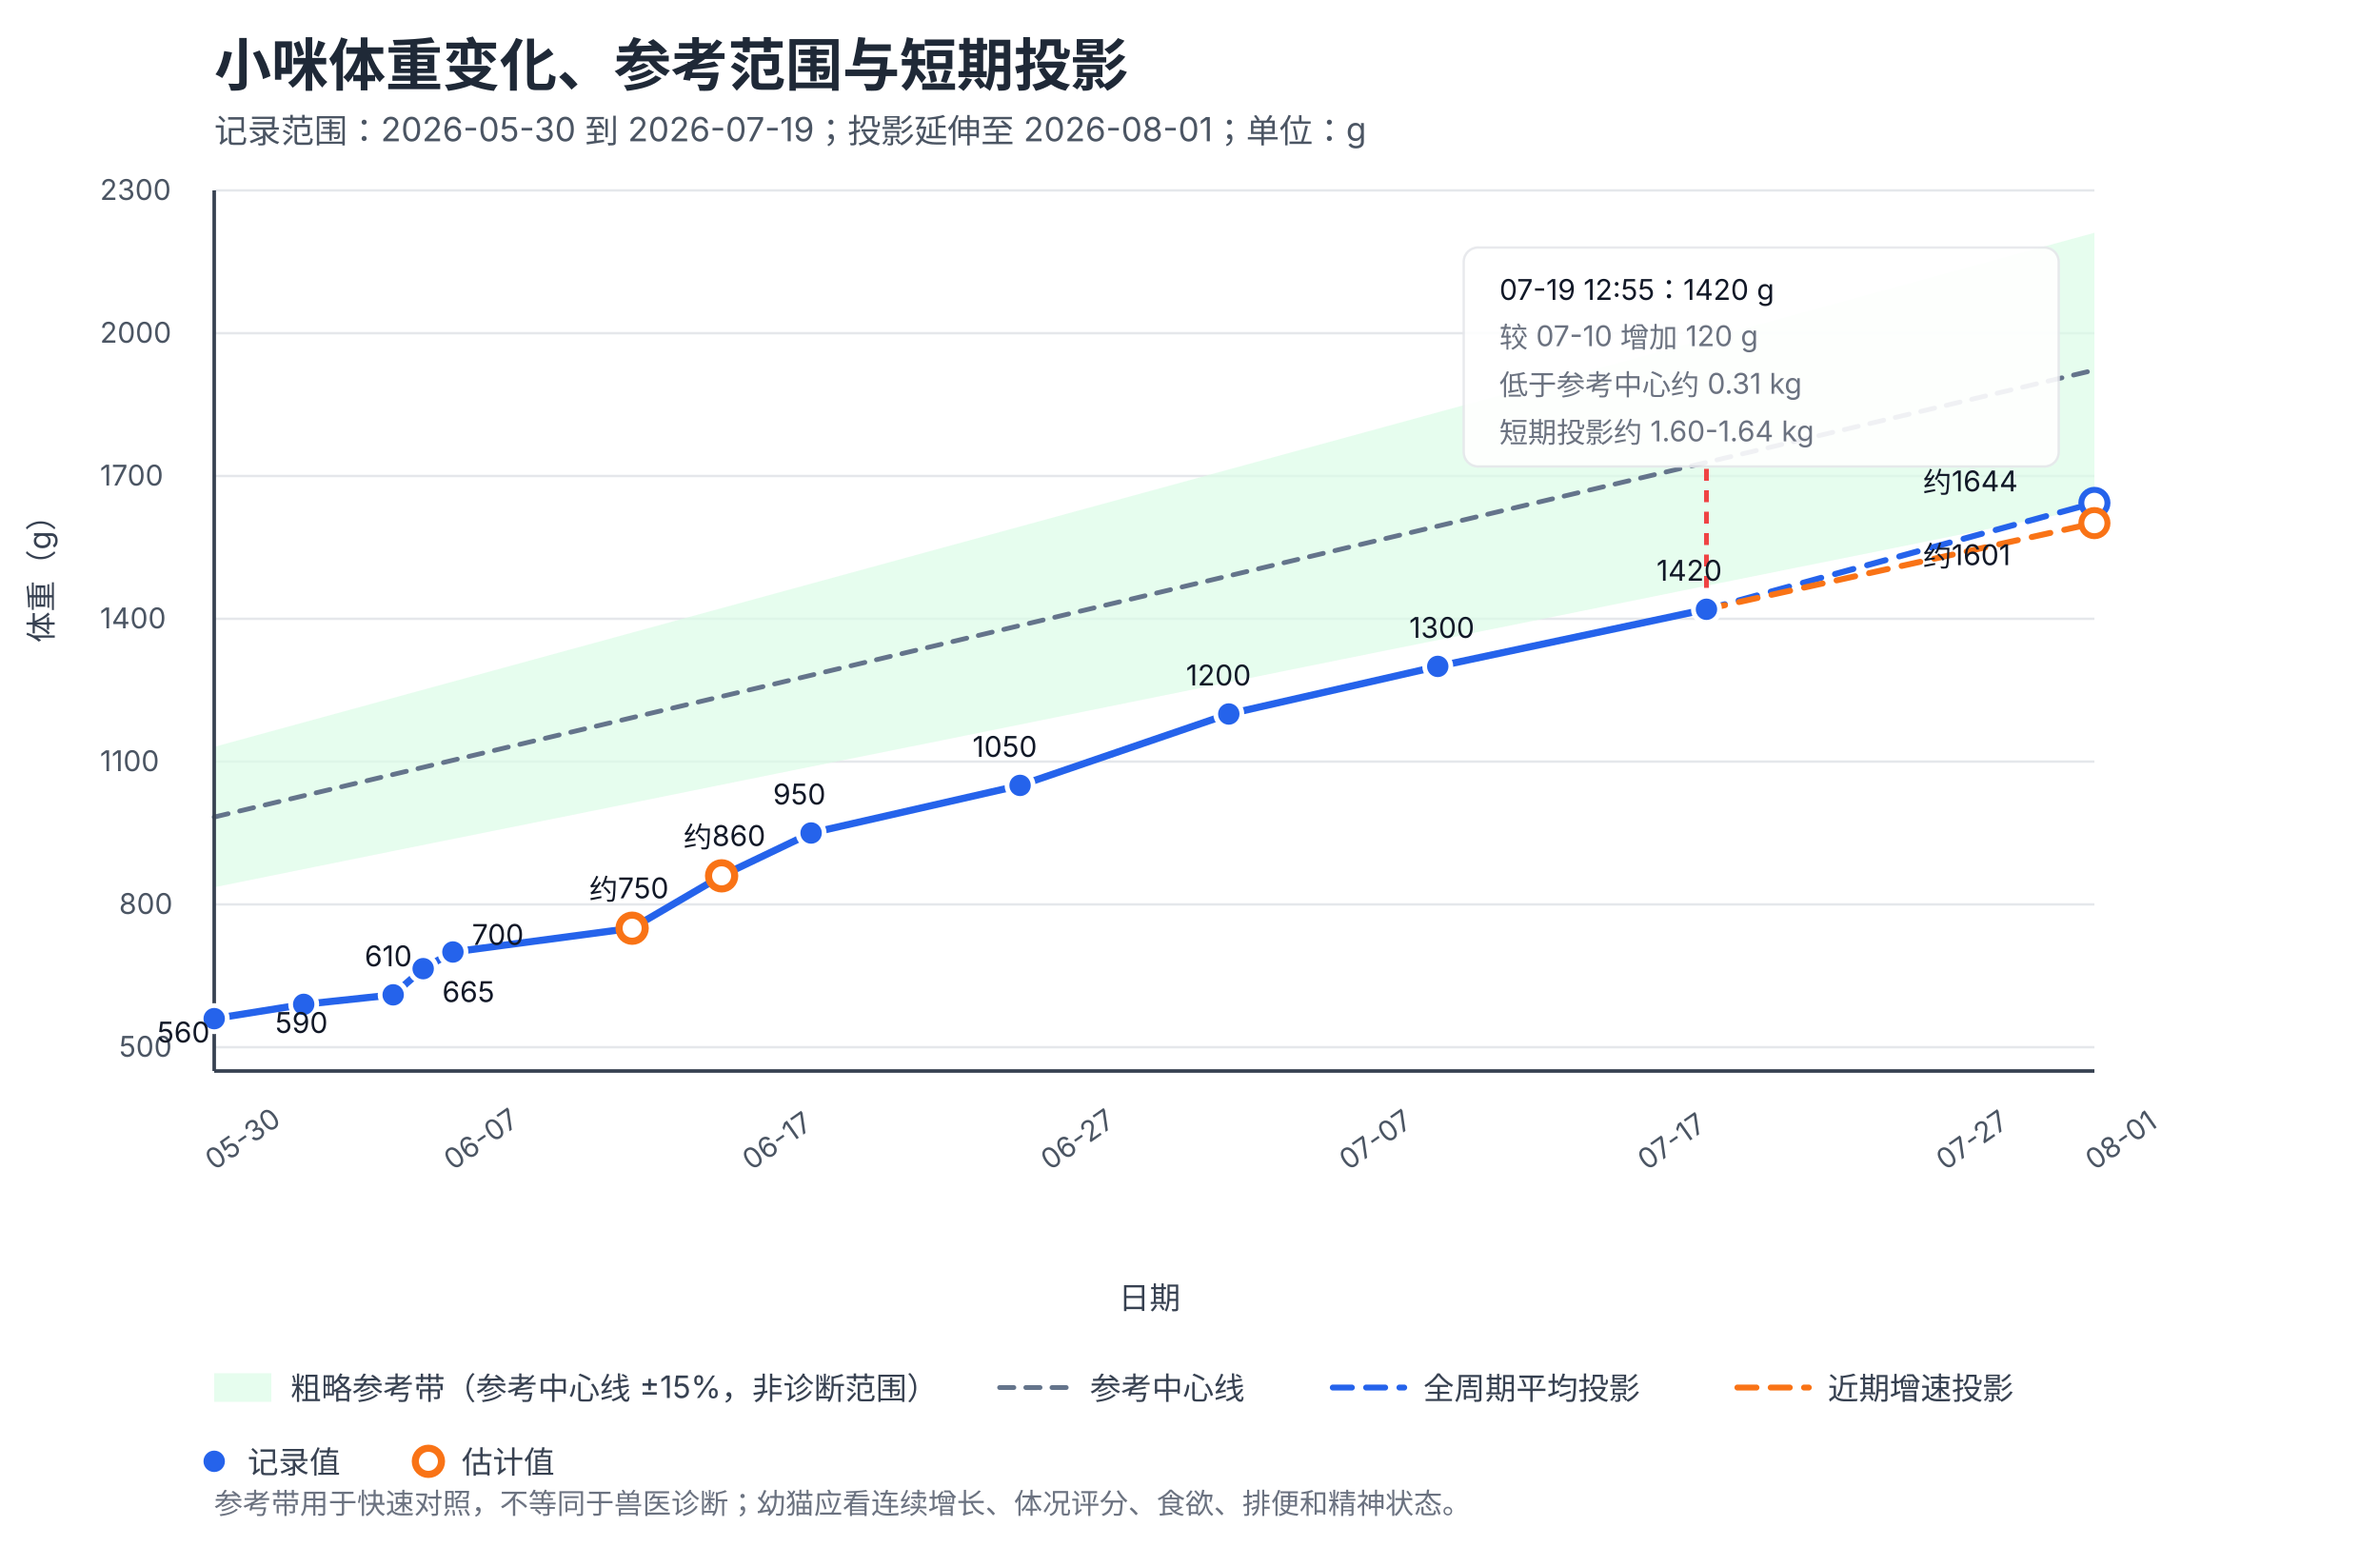
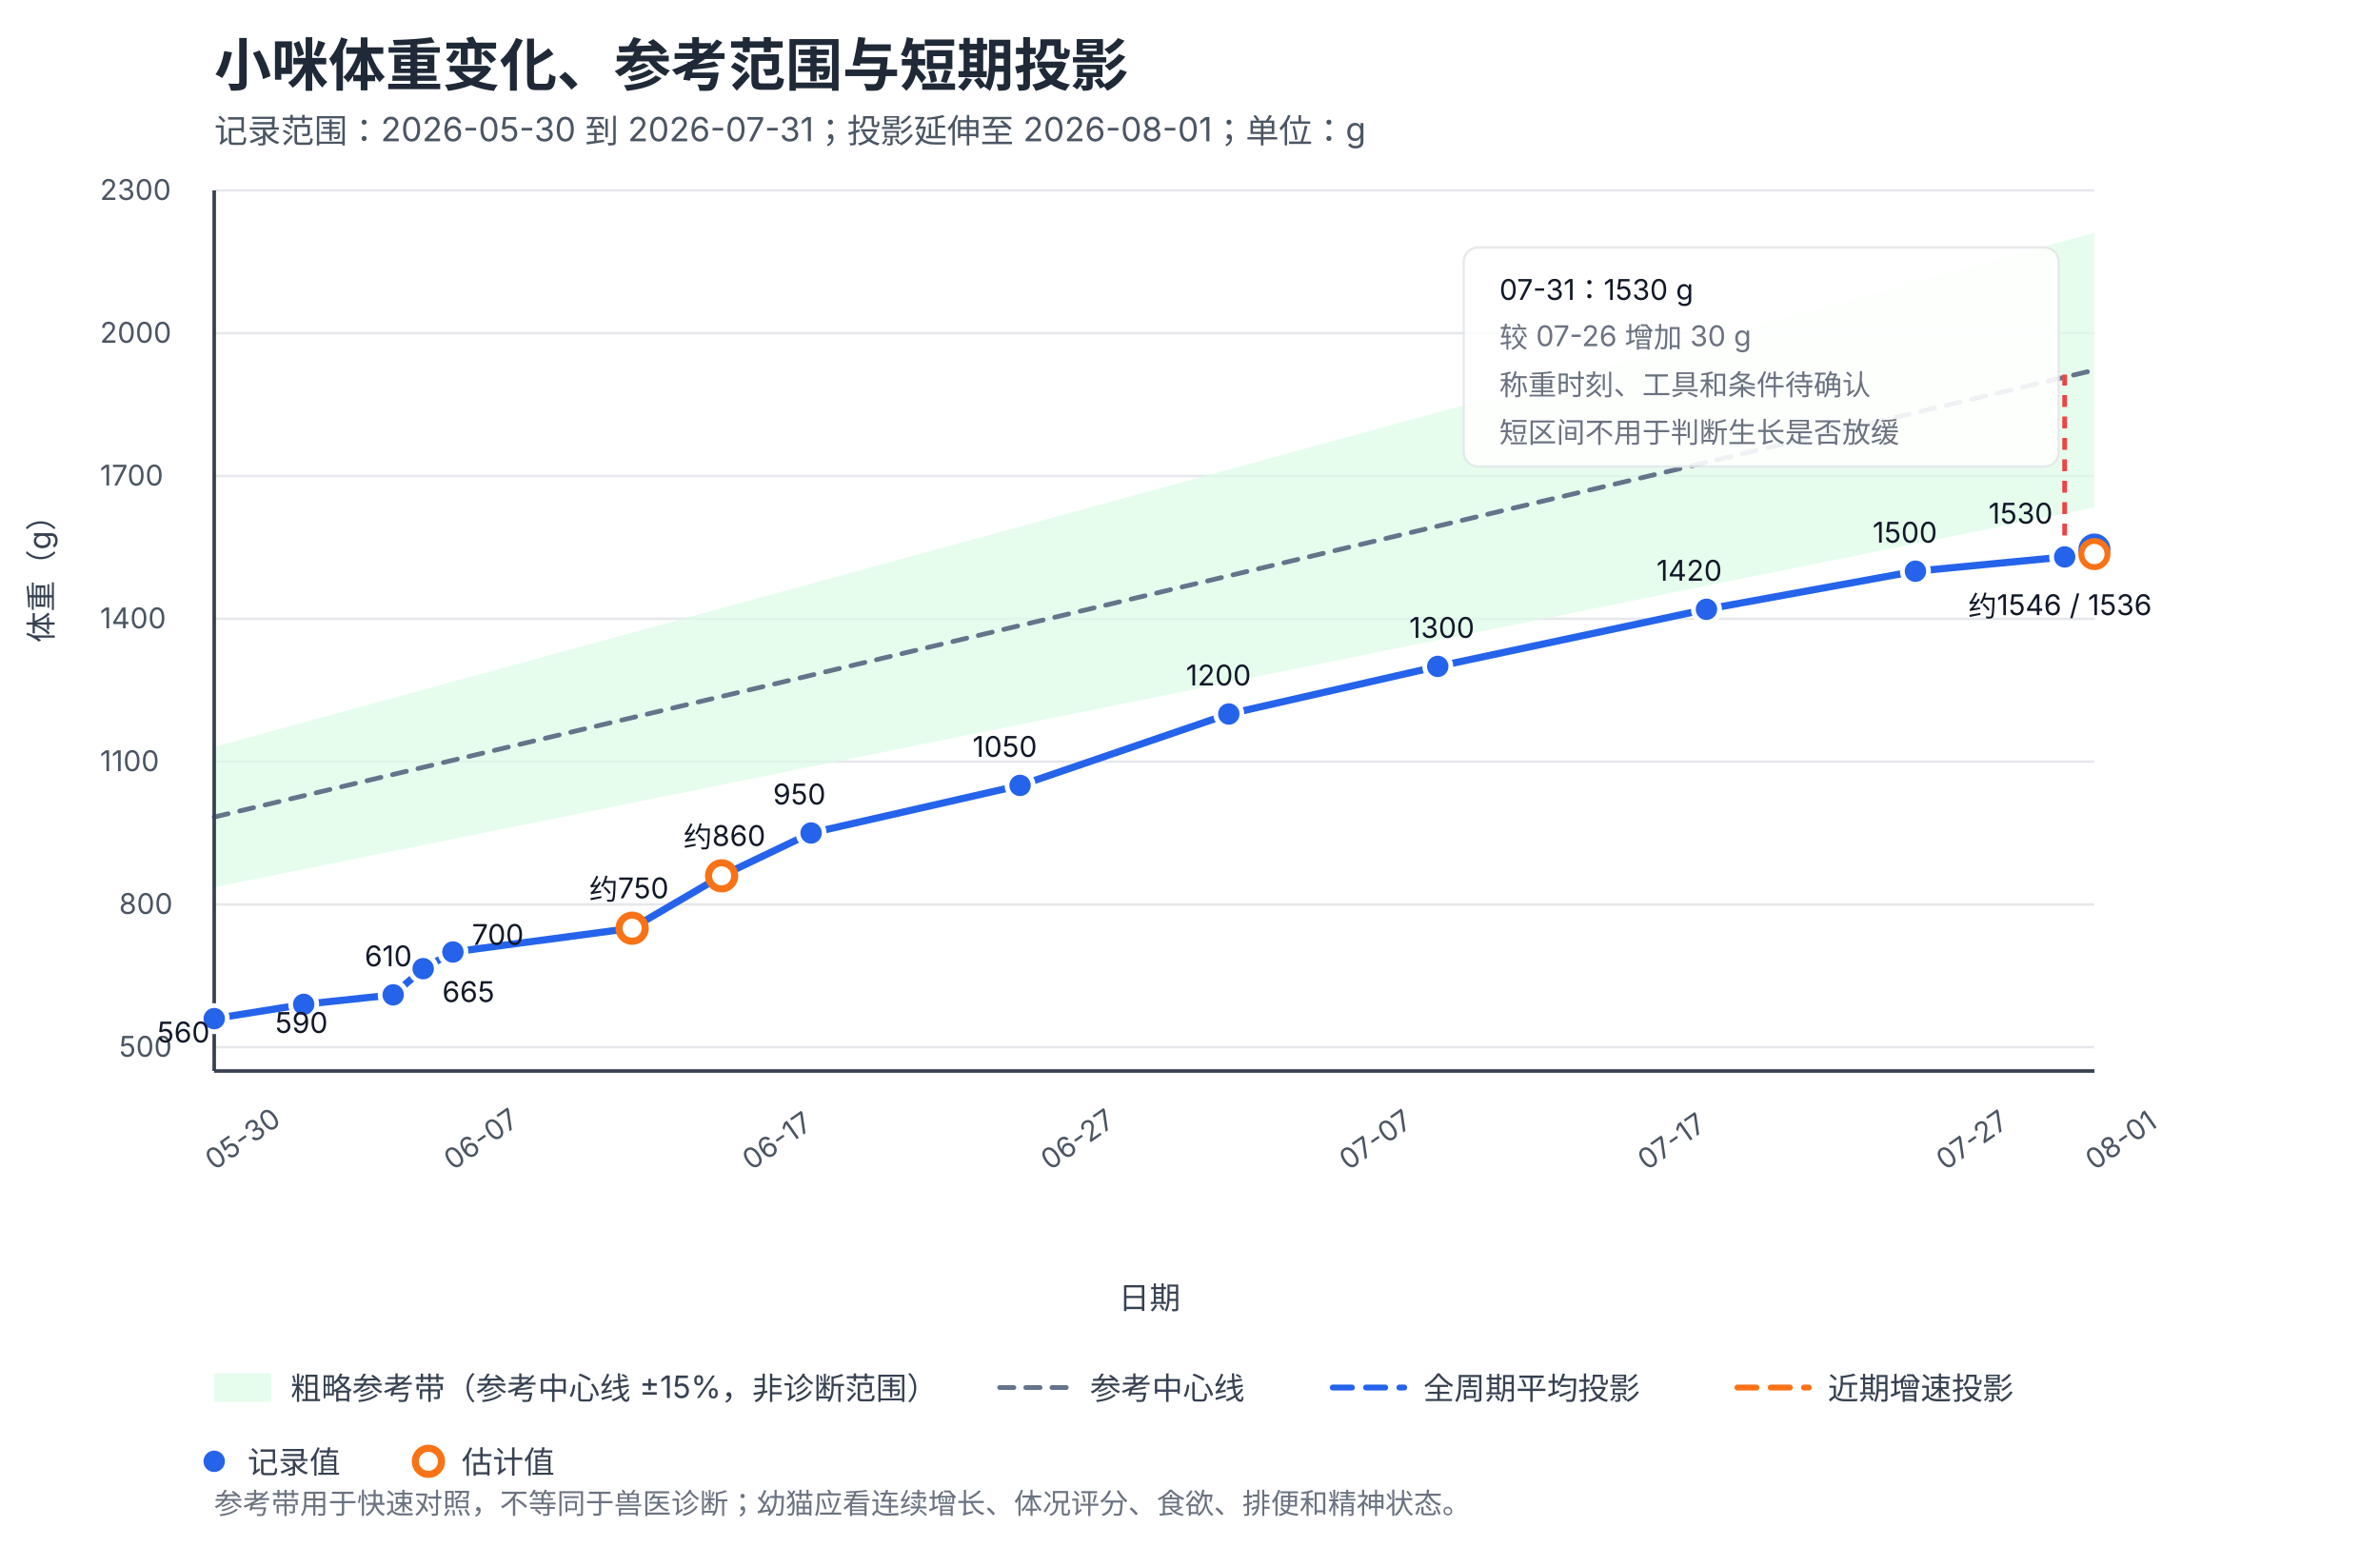
<svg xmlns="http://www.w3.org/2000/svg" width="1000" height="650" viewBox="0 0 1000 650" role="img" aria-labelledby="title desc">
  <defs>
    <style>
      .bg { fill: #ffffff; }
      .title { font: 700 24px -apple-system, BlinkMacSystemFont, "PingFang SC", "Microsoft YaHei", sans-serif; fill: #1f2937; }
      .subtitle { font: 14px -apple-system, BlinkMacSystemFont, "PingFang SC", "Microsoft YaHei", sans-serif; fill: #4b5563; }
      .axis { stroke: #374151; stroke-width: 1.5; }
      .grid { stroke: #e5e7eb; stroke-width: 1; }
      .tick { font: 12px -apple-system, BlinkMacSystemFont, "PingFang SC", "Microsoft YaHei", sans-serif; fill: #4b5563; }
      .label { font: 13px -apple-system, BlinkMacSystemFont, "PingFang SC", "Microsoft YaHei", sans-serif; fill: #374151; }
      .note { font: 12px -apple-system, BlinkMacSystemFont, "PingFang SC", "Microsoft YaHei", sans-serif; fill: #6b7280; }
      .value { font: 12px -apple-system, BlinkMacSystemFont, "PingFang SC", "Microsoft YaHei", sans-serif; fill: #111827; }
      .line { fill: none; stroke: #2563eb; stroke-width: 3; stroke-linecap: round; stroke-linejoin: round; }
      .projection { fill: none; stroke: #2563eb; stroke-width: 2.5; stroke-dasharray: 8 6; stroke-linecap: round; }
      .recent-projection { fill: none; stroke: #f97316; stroke-width: 2.5; stroke-dasharray: 8 6; stroke-linecap: round; }
      .reference-line { fill: none; stroke: #64748b; stroke-width: 2; stroke-dasharray: 6 5; stroke-linecap: round; }
      .reference-band { fill: #dcfce7; opacity: 0.7; stroke: none; }
      .gap-line { stroke: #ef4444; stroke-width: 2; stroke-dasharray: 5 4; }
      .actual { fill: #2563eb; stroke: #ffffff; stroke-width: 2; }
      .estimated { fill: #ffffff; stroke: #f97316; stroke-width: 3; }
      .projection-point { fill: #ffffff; stroke: #2563eb; stroke-width: 2.5; }
      .recent-projection-point { fill: #ffffff; stroke: #f97316; stroke-width: 2.5; }
      .legend-text { font: 13px -apple-system, BlinkMacSystemFont, "PingFang SC", "Microsoft YaHei", sans-serif; fill: #374151; }
    </style>
  </defs>
  <rect class="bg" width="1000" height="650" />
  <text class="title" x="90" y="36">小咪体重变化、参考范围与短期投影</text>
-   <text class="subtitle" x="90" y="60">记录范围：2026-05-30 到 2026-07-19；投影延伸至 2026-08-01；单位：g</text>
+   <text class="subtitle" x="90" y="60">记录范围：2026-05-30 到 2026-07-31；投影延伸至 2026-08-01；单位：g</text>
  <line class="grid" x1="90" y1="440.0" x2="880" y2="440.0" />
  <line class="grid" x1="90" y1="380.0" x2="880" y2="380.0" />
  <line class="grid" x1="90" y1="320.0" x2="880" y2="320.0" />
  <line class="grid" x1="90" y1="260.0" x2="880" y2="260.0" />
  <line class="grid" x1="90" y1="200.0" x2="880" y2="200.0" />
  <line class="grid" x1="90" y1="140.0" x2="880" y2="140.0" />
  <line class="grid" x1="90" y1="80.0" x2="880" y2="80.0" />
  <polygon class="reference-band" points="90.0,313.8 169.0,292.2 248.0,270.6 327.0,249.0 406.0,227.4 485.0,205.8 564.0,184.2 643.0,162.6 722.0,141.0 801.0,119.4 880.0,97.8 880.0,213.2 801.0,229.2 722.0,245.1 643.0,261.1 564.0,277.0 485.0,293.0 406.0,309.0 327.0,324.9 248.0,340.9 169.0,356.8 90.0,372.8" />
  <polyline class="reference-line" points="90.0,343.3 169.0,324.5 248.0,305.7 327.0,287.0 406.0,268.2 485.0,249.4 564.0,230.6 643.0,211.8 722.0,193.1 801.0,174.3 880.0,155.5" />
  <line class="axis" x1="90" y1="80" x2="90" y2="450" />
  <line class="axis" x1="90" y1="450" x2="880" y2="450" />
  <text class="tick" x="50" y="444.0">500</text>
  <text class="tick" x="50" y="384.0">800</text>
  <text class="tick" x="42" y="324.0">1100</text>
  <text class="tick" x="42" y="264.0">1400</text>
  <text class="tick" x="42" y="204.0">1700</text>
  <text class="tick" x="42" y="144.0">2000</text>
  <text class="tick" x="42" y="84.0">2300</text>
  <text class="label" x="22" y="270" transform="rotate(-90 22 270)">体重（g）</text>
  <text class="label" x="470" y="550">日期</text>
-   <polyline class="line" points="90.0,428.0 127.6,422.0 165.2,418.0 177.8,407.0 190.3,400.0 265.6,390.0 303.2,368.0 340.8,350.0 428.6,330.0 516.3,300.0 604.1,280.0 717.0,256.0" />
-   <polyline class="projection" points="717.0,256.0 880.0,211.3" />
-   <polyline class="recent-projection" points="717.0,256.0 880.0,219.8" />
-   <line class="gap-line" x1="717.0" y1="256.0" x2="717.0" y2="194.4" />
+   <polyline class="line" points="90.0,428.0 127.6,422.0 165.2,418.0 177.8,407.0 190.3,400.0 265.6,390.0 303.2,368.0 340.8,350.0 428.6,330.0 516.3,300.0 604.1,280.0 717.0,256.0 804.8,240.0 867.5,234.0" />
+   <polyline class="projection" points="867.5,234.0 880.0,230.9" />
+   <polyline class="recent-projection" points="867.5,234.0 880.0,232.8" />
+   <line class="gap-line" x1="867.5" y1="234.0" x2="867.5" y2="157.4" />
  <circle class="actual" cx="90.0" cy="428.0" r="5.5" />
  <circle class="actual" cx="127.6" cy="422.0" r="5.5" />
  <circle class="actual" cx="165.2" cy="418.0" r="5.5" />
  <circle class="actual" cx="177.8" cy="407.0" r="5.5" />
  <circle class="actual" cx="190.3" cy="400.0" r="5.5" />
  <circle class="actual" cx="340.8" cy="350.0" r="5.5" />
  <circle class="actual" cx="428.6" cy="330.0" r="5.5" />
  <circle class="actual" cx="516.3" cy="300.0" r="5.5" />
  <circle class="actual" cx="604.1" cy="280.0" r="5.5" />
  <circle class="actual" cx="717.0" cy="256.0" r="5.5" />
+   <circle class="actual" cx="804.8" cy="240.0" r="5.5" />
+   <circle class="actual" cx="867.5" cy="234.0" r="5.5" />
  <circle class="estimated" cx="265.6" cy="390.0" r="5.5" />
  <circle class="estimated" cx="303.2" cy="368.0" r="5.5" />
-   <circle class="projection-point" cx="880.0" cy="211.3" r="5.5" />
-   <circle class="recent-projection-point" cx="880.0" cy="219.8" r="5.5" />
+   <circle class="projection-point" cx="880.0" cy="230.9" r="5.5" />
+   <circle class="recent-projection-point" cx="880.0" cy="232.8" r="5.5" />
  <text class="value" x="66.0" y="438.0">560</text>
  <text class="value" x="115.6" y="434.0">590</text>
  <text class="value" x="153.2" y="406.0">610</text>
  <text class="value" x="185.8" y="421.0">665</text>
  <text class="value" x="198.3" y="397.0">700</text>
  <text class="value" x="247.6" y="378.0">约750</text>
  <text class="value" x="287.2" y="356.0">约860</text>
  <text class="value" x="324.8" y="338.0">950</text>
  <text class="value" x="408.6" y="318.0">1050</text>
  <text class="value" x="498.3" y="288.0">1200</text>
  <text class="value" x="592.1" y="268.0">1300</text>
  <text class="value" x="696.0" y="244.0">1420</text>
-   <text class="value" x="808" y="207">约1644</text>
-   <text class="value" x="808" y="238">约1601</text>
+   <text class="value" x="786.8" y="228.0">1500</text>
+   <text class="value" x="835.5" y="220.0">1530</text>
+   <text class="value" x="827" y="259">约1546 / 1536</text>
  <rect x="615" y="104" width="250" height="92" rx="6" fill="#ffffff" opacity="0.9" stroke="#e5e7eb" />
-   <text class="value" x="630" y="126">07-19 12:55：1420 g</text>
-   <text class="note" x="630" y="146">较 07-10 增加 120 g</text>
-   <text class="note" x="630" y="166">低于参考中心约 0.31 kg</text>
-   <text class="note" x="630" y="186">短期投影约 1.60-1.64 kg</text>
+   <text class="value" x="630" y="126">07-31：1530 g</text>
+   <text class="note" x="630" y="146">较 07-26 增加 30 g</text>
+   <text class="note" x="630" y="166">称重时刻、工具和条件待确认</text>
+   <text class="note" x="630" y="186">短区间不用于判断生长是否放缓</text>
  <g transform="translate(90 472)">
    <text class="tick" x="0.0" y="20" transform="rotate(-35 0.0 20)">05-30</text>
    <text class="tick" x="100.3" y="20" transform="rotate(-35 100.3 20)">06-07</text>
    <text class="tick" x="225.7" y="20" transform="rotate(-35 225.7 20)">06-17</text>
    <text class="tick" x="351.1" y="20" transform="rotate(-35 351.1 20)">06-27</text>
    <text class="tick" x="476.5" y="20" transform="rotate(-35 476.5 20)">07-07</text>
    <text class="tick" x="601.9" y="20" transform="rotate(-35 601.9 20)">07-17</text>
    <text class="tick" x="727.3" y="20" transform="rotate(-35 727.3 20)">07-27</text>
    <text class="tick" x="790.0" y="20" transform="rotate(-35 790.0 20)">08-01</text>
  </g>
  <g transform="translate(90 590)">
    <rect class="reference-band" x="0" y="-13" width="24" height="12" />
    <text class="legend-text" x="32" y="-2">粗略参考带（参考中心线 ±15%，非诊断范围）</text>
    <line class="reference-line" x1="330" y1="-7" x2="360" y2="-7" />
    <text class="legend-text" x="368" y="-2">参考中心线</text>
    <line class="projection" x1="470" y1="-7" x2="500" y2="-7" />
    <text class="legend-text" x="508" y="-2">全周期平均投影</text>
    <line class="recent-projection" x1="640" y1="-7" x2="670" y2="-7" />
    <text class="legend-text" x="678" y="-2">近期增速投影</text>
    <circle class="actual" cx="0" cy="24" r="5.5" />
    <text class="legend-text" x="14" y="29">记录值</text>
    <circle class="estimated" cx="90" cy="24" r="5.5" />
    <text class="legend-text" x="104" y="29">估计值</text>
  </g>
  <text class="note" x="90" y="636">参考带用于快速对照，不等同于兽医诊断；幼猫应看连续增长、体况评分、食欲、排便和精神状态。</text>
</svg>
